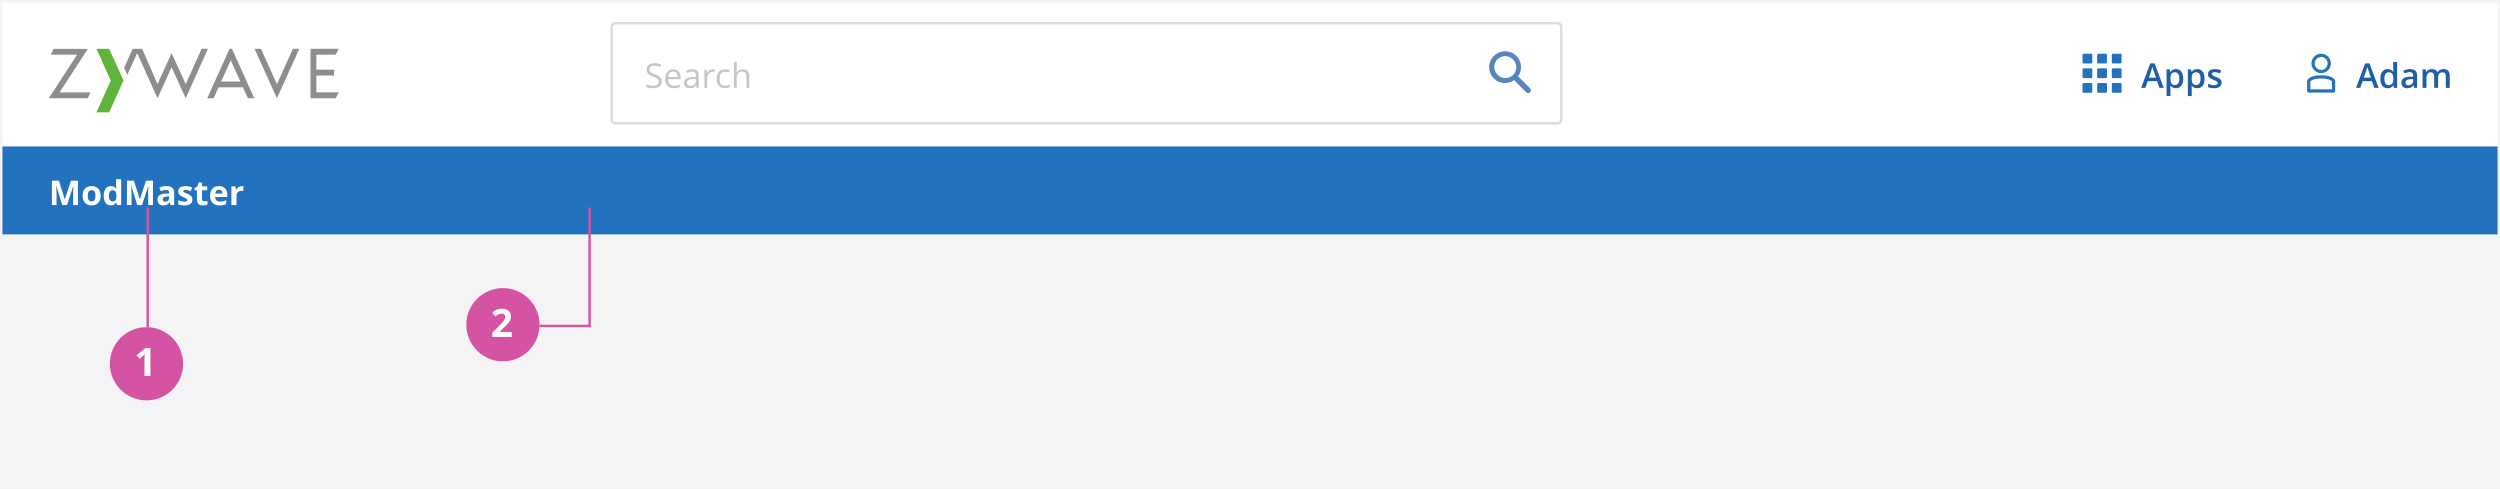
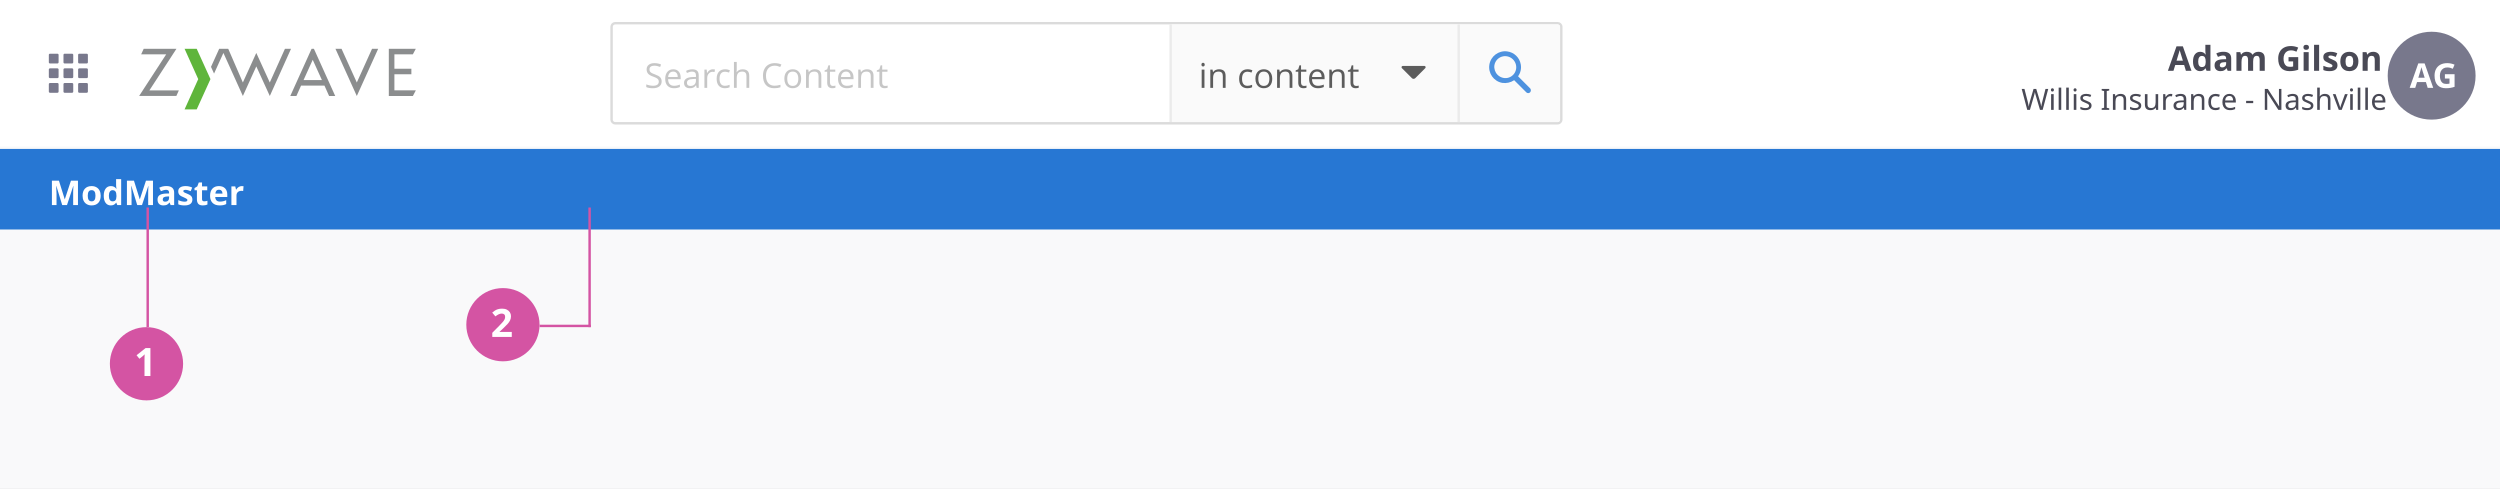
<svg xmlns="http://www.w3.org/2000/svg" width="1024" height="200" viewBox="0 0 1024 200">
  <defs>
-     <clipPath id="b">
+     <clipPath id="clip-topbar--anatomy--singleproduct">
      <rect width="1024" height="200" />
    </clipPath>
  </defs>
-   <g id="a" clip-path="url(#b)">
-     <rect width="1024" height="200" fill="#f4f4f6" />
-     <rect width="1024" height="60" fill="#fff" />
-     <g transform="translate(250 9)" fill="#fff" stroke="#dbdbdb" stroke-width="1">
-       <rect width="390" height="42" rx="2" stroke="none" />
-       <rect x="0.5" y="0.5" width="389" height="41" rx="1.5" fill="none" />
+   <g id="topbar--anatomy--singleproduct" clip-path="url(#clip-topbar--anatomy--singleproduct)">
+     <rect width="1024" height="200" fill="#f9f9fa" />
+     <g id="Group_13269" data-name="Group 13269" transform="translate(0 1)">
+       <path id="Path_5690" data-name="Path 5690" d="M0,33H1024V0H0Z" transform="translate(0 60)" fill="#2777d3" />
    </g>
-     <text transform="translate(264 36)" fill="#c6c6c6" font-size="14" font-family="OpenSans, Open Sans">
-       <tspan x="0" y="0">Search</tspan>
-     </text>
-     <path d="M303.8,258.3l-5-5a6.354,6.354,0,0,0,1.1-4.9,6.471,6.471,0,0,0-5.6-5.3,6.53,6.53,0,0,0-2,12.9,6.914,6.914,0,0,0,4.9-1.1l5,5a1.088,1.088,0,0,0,1.5,0A1.222,1.222,0,0,0,303.8,258.3Zm-14.7-9.5a4.458,4.458,0,0,1,3.7-3.7,4.57,4.57,0,0,1,5.2,5.2,4.458,4.458,0,0,1-3.7,3.7A4.609,4.609,0,0,1,289.1,248.8Z" transform="translate(323 -222.052)" fill="#5786bd" />
-     <path d="M284.1,240h24v24h-24Z" transform="translate(323 -222)" fill="none" />
-     <rect width="24" height="24" transform="translate(607 18)" fill="none" />
-     <path d="M0,0H1024V36H0Z" transform="translate(0 60)" fill="#2372c0" />
-     <g transform="translate(-4.976 54)">
-       <text transform="translate(24.975 30)" fill="#fff" font-size="14" font-family="OpenSans-Bold, Open Sans" font-weight="700">
+     <g id="Group_7321" data-name="Group 7321" transform="translate(-4.976 54)">
+       <text id="ModMaster" transform="translate(24.975 30)" fill="#fff" font-size="14" font-family="OpenSans-Bold, Open Sans" font-weight="700">
        <tspan x="0" y="0">ModMaster</tspan>
      </text>
    </g>
-     <rect width="13" height="13" transform="translate(142 41)" fill="none" />
-     <rect width="13" height="13" transform="translate(142 6)" fill="none" />
-     <g transform="translate(-283 105)">
-       <circle cx="15" cy="15" r="15" transform="translate(474 13)" fill="#d454a3" />
-       <text transform="translate(484 33)" fill="#fff" font-size="16" font-family="SegoeUI-Bold, Segoe UI" font-weight="700">
+     <g id="Group_8103" data-name="Group 8103" transform="translate(-283 105)">
+       <circle id="Ellipse_1" data-name="Ellipse 1" cx="15" cy="15" r="15" transform="translate(474 13)" fill="#d454a3" />
+       <text id="_2" data-name="2" transform="translate(484 33)" fill="#fff" font-size="16" font-family="SegoeUI-Bold, Segoe UI" font-weight="700">
        <tspan x="0" y="0">2</tspan>
      </text>
    </g>
-     <g transform="translate(-429 121)">
-       <circle cx="15" cy="15" r="15" transform="translate(474 13)" fill="#d454a3" />
-       <text transform="translate(484 33)" fill="#fff" font-size="16" font-family="SegoeUI-Bold, Segoe UI" font-weight="700">
+     <g id="Group_8112" data-name="Group 8112" transform="translate(-429 121)">
+       <circle id="Ellipse_1-2" data-name="Ellipse 1" cx="15" cy="15" r="15" transform="translate(474 13)" fill="#d454a3" />
+       <text id="_1" data-name="1" transform="translate(484 33)" fill="#fff" font-size="16" font-family="SegoeUI-Bold, Segoe UI" font-weight="700">
        <tspan x="0" y="0">1</tspan>
      </text>
    </g>
-     <rect width="21" height="1" transform="translate(221 133)" fill="#d454a3" />
-     <rect width="1" height="49" transform="translate(241 85)" fill="#d454a3" />
-     <rect width="1" height="49" transform="translate(60 85)" fill="#d454a3" />
-     <path d="M284.1,240h24.865v24H284.1Z" transform="translate(662.564 -221)" fill="none" />
-     <rect width="82" height="36" rx="18" transform="translate(840 12)" fill="none" />
-     <text transform="translate(893.768 36)" fill="#1f5ea8" font-size="14" font-family="OpenSans-Semibold, Open Sans" font-weight="600">
-       <tspan x="-16.758" y="0">Apps</tspan>
-     </text>
-     <path d="M172,94.5v3a.472.472,0,0,1-.5.5h-3a.472.472,0,0,1-.5-.5v-3a.472.472,0,0,1,.5-.5h3A.472.472,0,0,1,172,94.5Zm5.5-.5h-3a.472.472,0,0,0-.5.5v3a.472.472,0,0,0,.5.5h3a.472.472,0,0,0,.5-.5v-3A.472.472,0,0,0,177.5,94Zm-6,12h-3a.472.472,0,0,0-.5.5v3a.472.472,0,0,0,.5.5h3a.472.472,0,0,0,.5-.5v-3A.472.472,0,0,0,171.5,106Zm12-12h-3a.472.472,0,0,0-.5.5v3a.472.472,0,0,0,.5.5h3a.472.472,0,0,0,.5-.5v-3A.472.472,0,0,0,183.5,94Zm-12,6h-3a.472.472,0,0,0-.5.5v3a.472.472,0,0,0,.5.5h3a.472.472,0,0,0,.5-.5v-3A.472.472,0,0,0,171.5,100Zm6,0h-3a.472.472,0,0,0-.5.5v3a.472.472,0,0,0,.5.5h3a.472.472,0,0,0,.5-.5v-3A.472.472,0,0,0,177.5,100Zm0,6h-3a.472.472,0,0,0-.5.5v3a.472.472,0,0,0,.5.5h3a.472.472,0,0,0,.5-.5v-3A.472.472,0,0,0,177.5,106Zm6-6h-3a.472.472,0,0,0-.5.5v3a.472.472,0,0,0,.5.5h3a.472.472,0,0,0,.5-.5v-3A.472.472,0,0,0,183.5,100Zm0,6h-3a.472.472,0,0,0-.5.5v3a.472.472,0,0,0,.5.5h3a.472.472,0,0,0,.5-.5v-3A.472.472,0,0,0,183.5,106Z" transform="translate(685 -72)" fill="#2372c0" />
-     <rect width="82" height="36" rx="18" transform="translate(932 12)" fill="none" />
-     <text transform="translate(984.768 36)" fill="#1f5ea8" font-size="14" font-family="OpenSans-Semibold, Open Sans" font-weight="600">
-       <tspan x="-19.742" y="0">Adam</tspan>
-     </text>
-     <g transform="translate(940 22)">
-       <path d="M12.981,1.327a2.654,2.654,0,1,1-2.654,2.654,2.654,2.654,0,0,1,2.654-2.654m0-1.327a3.981,3.981,0,1,0,3.981,3.981A3.981,3.981,0,0,0,12.981,0Z" transform="translate(-2.231)" fill="#2372c0" />
-       <path d="M10.75,21.327c3.048,0,4.065.765,4.366,1.1a.226.226,0,0,1,.057.146v2.955a.221.221,0,0,1-.221.221h-8.4a.221.221,0,0,1-.221-.221V22.574a.226.226,0,0,1,.057-.146c.3-.336,1.327-1.1,4.366-1.1m0-1.327c-4.423,0-5.471,1.544-5.693,2.052A.69.69,0,0,0,5,22.335v3.981a.761.761,0,0,0,.756.761h9.987a.765.765,0,0,0,.756-.756V22.34a.69.69,0,0,0-.057-.283C16.226,21.544,15.173,20,10.75,20Z" transform="translate(0 -11.154)" fill="#2372c0" />
-     </g>
-     <g transform="translate(-220.611 -32.669)">
-       <path d="M340.587,52.669l-6.541,14.446L327.5,52.669h-2.616l9.16,20.259,9.167-20.259Z" fill="#8b8d8e" />
-       <path d="M322.153,72.928h2.623L315.63,52.669h-1l-9.146,20.259h2.629l2.006-4.484h10.028Zm-10.965-6.865,3.938-8.684,3.938,8.684Z" fill="#8b8d8e" />
-       <path d="M350.18,63.606h7.281V61.216H350.18V55.048H358.1l1.27-2.379H347.79V72.928h10.328l1.27-2.439H350.18Z" fill="#8b8d8e" />
-       <path d="M303.177,52.669l-6.49,14.446-5.8-12.689-5.748,12.689-6.285-14.446h-3.9l-3.5,7.735,1.313,2.9,4.02-8.874,8.353,18.494,5.748-12.713,5.8,12.713,9.107-20.259Z" fill="#8b8d8e" />
-       <path d="M245,70.511l11.6-17.834h-14.06l-1.085,2.373H252.21l-11.6,17.834h15.978l1.073-2.373Z" fill="#8b8d8e" />
-       <path d="M265.319,52.669h-5.2l5.856,13-5.856,13h5.2l5.894-13Z" fill="#5FB53B" />
-     </g>
-     <g fill="none" stroke="#f4f4f6" stroke-width="1">
-       <rect width="1024" height="200" stroke="none" />
-       <rect x="0.5" y="0.5" width="1023" height="199" fill="none" />
+     <rect id="Rectangle_4064" data-name="Rectangle 4064" width="21" height="1" transform="translate(221 133)" fill="#d454a3" />
+     <rect id="Rectangle_4065" data-name="Rectangle 4065" width="1" height="49" transform="translate(241 85)" fill="#d454a3" />
+     <rect id="Rectangle_5276" data-name="Rectangle 5276" width="1" height="49" transform="translate(60 85)" fill="#d454a3" />
+     <path id="Path_459" data-name="Path 459" d="M284.1,240h24.865v24H284.1Z" transform="translate(662.564 -221)" fill="none" />
+     <g id="Group_13268" data-name="Group 13268">
+       <rect id="Rectangle_1" data-name="Rectangle 1" width="1024" height="60" fill="#fff" />
+       <g id="Group_70" data-name="Group 70" transform="translate(-4.8)">
+         <g id="Rectangle_2" data-name="Rectangle 2" transform="translate(254.8 9)" fill="#fff" stroke="#dbdbdb" stroke-width="1">
+           <rect width="390" height="42" rx="2" stroke="none" />
+           <rect x="0.5" y="0.5" width="389" height="41" rx="1.5" fill="none" />
+         </g>
+         <text id="Search_Content" data-name="Search Content" transform="translate(268.8 36)" fill="#c6c6c6" font-size="14" font-family="OpenSans, Open Sans">
+           <tspan x="0" y="0">Search Content</tspan>
+         </text>
+         <path id="Rectangle_3" data-name="Rectangle 3" d="M0,0H158a1,1,0,0,1,1,1V39a1,1,0,0,1-1,1H0a0,0,0,0,1,0,0V0A0,0,0,0,1,0,0Z" transform="translate(484.8 10)" fill="#fafafa" />
+         <text id="in_content" data-name="in content" transform="translate(495.8 36)" fill="#5c5c5c" font-size="14" font-family="OpenSans, Open Sans">
+           <tspan x="0" y="0">in content</tspan>
+         </text>
+         <rect id="Rectangle_4" data-name="Rectangle 4" width="1" height="40" transform="translate(483.8 10)" fill="#ebebeb" />
+         <rect id="Rectangle_5" data-name="Rectangle 5" width="1" height="40" transform="translate(601.8 10)" fill="#ebebeb" />
+         <path id="Path_3" data-name="Path 3" d="M303.8,258.3l-5-5a6.354,6.354,0,0,0,1.1-4.9,6.471,6.471,0,0,0-5.6-5.3,6.53,6.53,0,0,0-2,12.9,6.914,6.914,0,0,0,4.9-1.1l5,5a1.088,1.088,0,0,0,1.5,0A1.222,1.222,0,0,0,303.8,258.3Zm-14.7-9.5a4.458,4.458,0,0,1,3.7-3.7,4.57,4.57,0,0,1,5.2,5.2,4.458,4.458,0,0,1-3.7,3.7A4.609,4.609,0,0,1,289.1,248.8Z" transform="translate(327.8 -222.052)" fill="#4e92df" />
+         <path id="Path_4" data-name="Path 4" d="M284.1,240h24v24h-24Z" transform="translate(327.8 -222)" fill="none" />
+         <rect id="Rectangle_6" data-name="Rectangle 6" width="24" height="24" transform="translate(611.8 18)" fill="none" />
+         <path id="Path_5" data-name="Path 5" d="M150.8,40.2l-4.1,4.1a.967.967,0,0,1-1.4,0l-4.1-4.1a.539.539,0,0,1,.4-.9h8.9A.537.537,0,0,1,150.8,40.2Z" transform="translate(437.8 -12.3)" fill="#5c5c5c" />
+         <rect id="Rectangle_7" data-name="Rectangle 7" width="24" height="24" transform="translate(571.8 18)" fill="none" />
+       </g>
+       <g id="Group_12278" data-name="Group 12278" transform="translate(-256)">
+         <rect id="Rectangle_5392" data-name="Rectangle 5392" width="208" height="60" transform="translate(1072)" fill="none" />
+         <g id="Group_8927" data-name="Group 8927" transform="translate(255)">
+           <text id="Adam_Gilson" data-name="Adam Gilson" transform="translate(970 29)" fill="#494955" font-size="14" font-family="SegoeUI-Semibold, Segoe UI" font-weight="600">
+             <tspan x="-81.033" y="0">Adam Gilson</tspan>
+           </text>
+         </g>
+         <circle id="Ellipse_402" data-name="Ellipse 402" cx="18" cy="18" r="18" transform="translate(1234 13)" fill="#78788c" />
+         <text id="Willis_Insurance_-_Nashville" data-name="Willis Insurance - Nashville" transform="translate(1225 45)" fill="#494955" font-size="12" font-family="SegoeUI, Segoe UI">
+           <tspan x="-141.047" y="0">Willis Insurance - Nashville</tspan>
+         </text>
+         <text id="AG" transform="translate(1243 36)" fill="#fff" font-size="14" font-family="SegoeUI-Semibold, Segoe UI" font-weight="600">
+           <tspan x="0" y="0">AG</tspan>
+         </text>
+       </g>
+       <g id="Group_12989" data-name="Group 12989">
+         <rect id="Rectangle_6530" data-name="Rectangle 6530" width="198" height="60" fill="none" />
+         <g id="Group_72" data-name="Group 72" transform="translate(57 20)">
+           <g id="Group_6" data-name="Group 6">
+             <path id="Path_467" data-name="Path 467" d="M440.678,0l-6.233,13.788L428.193,0H425.7l8.745,19.322L443.19,0Z" transform="translate(-345.294)" fill="#8b8d8e" />
+             <path id="Path_468" data-name="Path 468" d="M343.6,19.322h2.512L337.39,0h-.963L327.7,19.322h2.512l1.908-4.269H341.7ZM333.14,12.787,336.9,4.5l3.759,8.292Z" transform="translate(-265.804)" fill="#8b8d8e" />
+             <path id="Path_469" data-name="Path 469" d="M543.685,10.426h6.951V8.16h-6.951V2.267h7.555L552.45,0H541.4V19.322h9.859L552.468,17h-8.783Z" transform="translate(-439.14)" fill="#8b8d8e" />
+             <path id="Path_470" data-name="Path 470" d="M186.078,0l-6.2,13.788L174.348,1.681l-5.5,12.107L162.864,0h-3.721L155.8,7.385l1.247,2.758,3.834-8.462,7.971,17.641,5.5-12.126,5.534,12.126L188.571,0Z" transform="translate(-126.372)" fill="#8b8d8e" />
+             <path id="Path_471" data-name="Path 471" d="M4.193,17.018,15.262,0H1.851L.812,2.267H11.068L0,19.285H15.243l1.02-2.267Z" fill="#8b8d8e" />
+           </g>
+           <path id="Path_472" data-name="Path 472" d="M103.468,0H98.5l5.591,12.409L98.5,24.8h4.968L109.1,12.409Z" transform="translate(-79.895)" fill="#5fb53b" />
+         </g>
+         <g id="Group_12812" data-name="Group 12812" transform="translate(-1604)">
+           <g id="Icon_Link_-_Hover" data-name="Icon Link - Hover" transform="translate(1614 12)">
+             <rect id="Rectangle_5756" data-name="Rectangle 5756" width="36" height="36" rx="18" fill="none" />
+           </g>
+           <path id="Path_8220" data-name="Path 8220" d="M172,94.5v3a.472.472,0,0,1-.5.5h-3a.472.472,0,0,1-.5-.5v-3a.472.472,0,0,1,.5-.5h3A.472.472,0,0,1,172,94.5Zm5.5-.5h-3a.472.472,0,0,0-.5.5v3a.472.472,0,0,0,.5.5h3a.472.472,0,0,0,.5-.5v-3A.472.472,0,0,0,177.5,94Zm-6,12h-3a.472.472,0,0,0-.5.5v3a.472.472,0,0,0,.5.5h3a.472.472,0,0,0,.5-.5v-3A.472.472,0,0,0,171.5,106Zm12-12h-3a.472.472,0,0,0-.5.5v3a.472.472,0,0,0,.5.5h3a.472.472,0,0,0,.5-.5v-3A.472.472,0,0,0,183.5,94Zm-12,6h-3a.472.472,0,0,0-.5.5v3a.472.472,0,0,0,.5.5h3a.472.472,0,0,0,.5-.5v-3A.472.472,0,0,0,171.5,100Zm6,0h-3a.472.472,0,0,0-.5.5v3a.472.472,0,0,0,.5.5h3a.472.472,0,0,0,.5-.5v-3A.472.472,0,0,0,177.5,100Zm0,6h-3a.472.472,0,0,0-.5.5v3a.472.472,0,0,0,.5.5h3a.472.472,0,0,0,.5-.5v-3A.472.472,0,0,0,177.5,106Zm6-6h-3a.472.472,0,0,0-.5.5v3a.472.472,0,0,0,.5.5h3a.472.472,0,0,0,.5-.5v-3A.472.472,0,0,0,183.5,100Zm0,6h-3a.472.472,0,0,0-.5.5v3a.472.472,0,0,0,.5.5h3a.472.472,0,0,0,.5-.5v-3A.472.472,0,0,0,183.5,106Z" transform="translate(1456 -72)" fill="#78788c" />
+         </g>
+       </g>
    </g>
  </g>
</svg>
